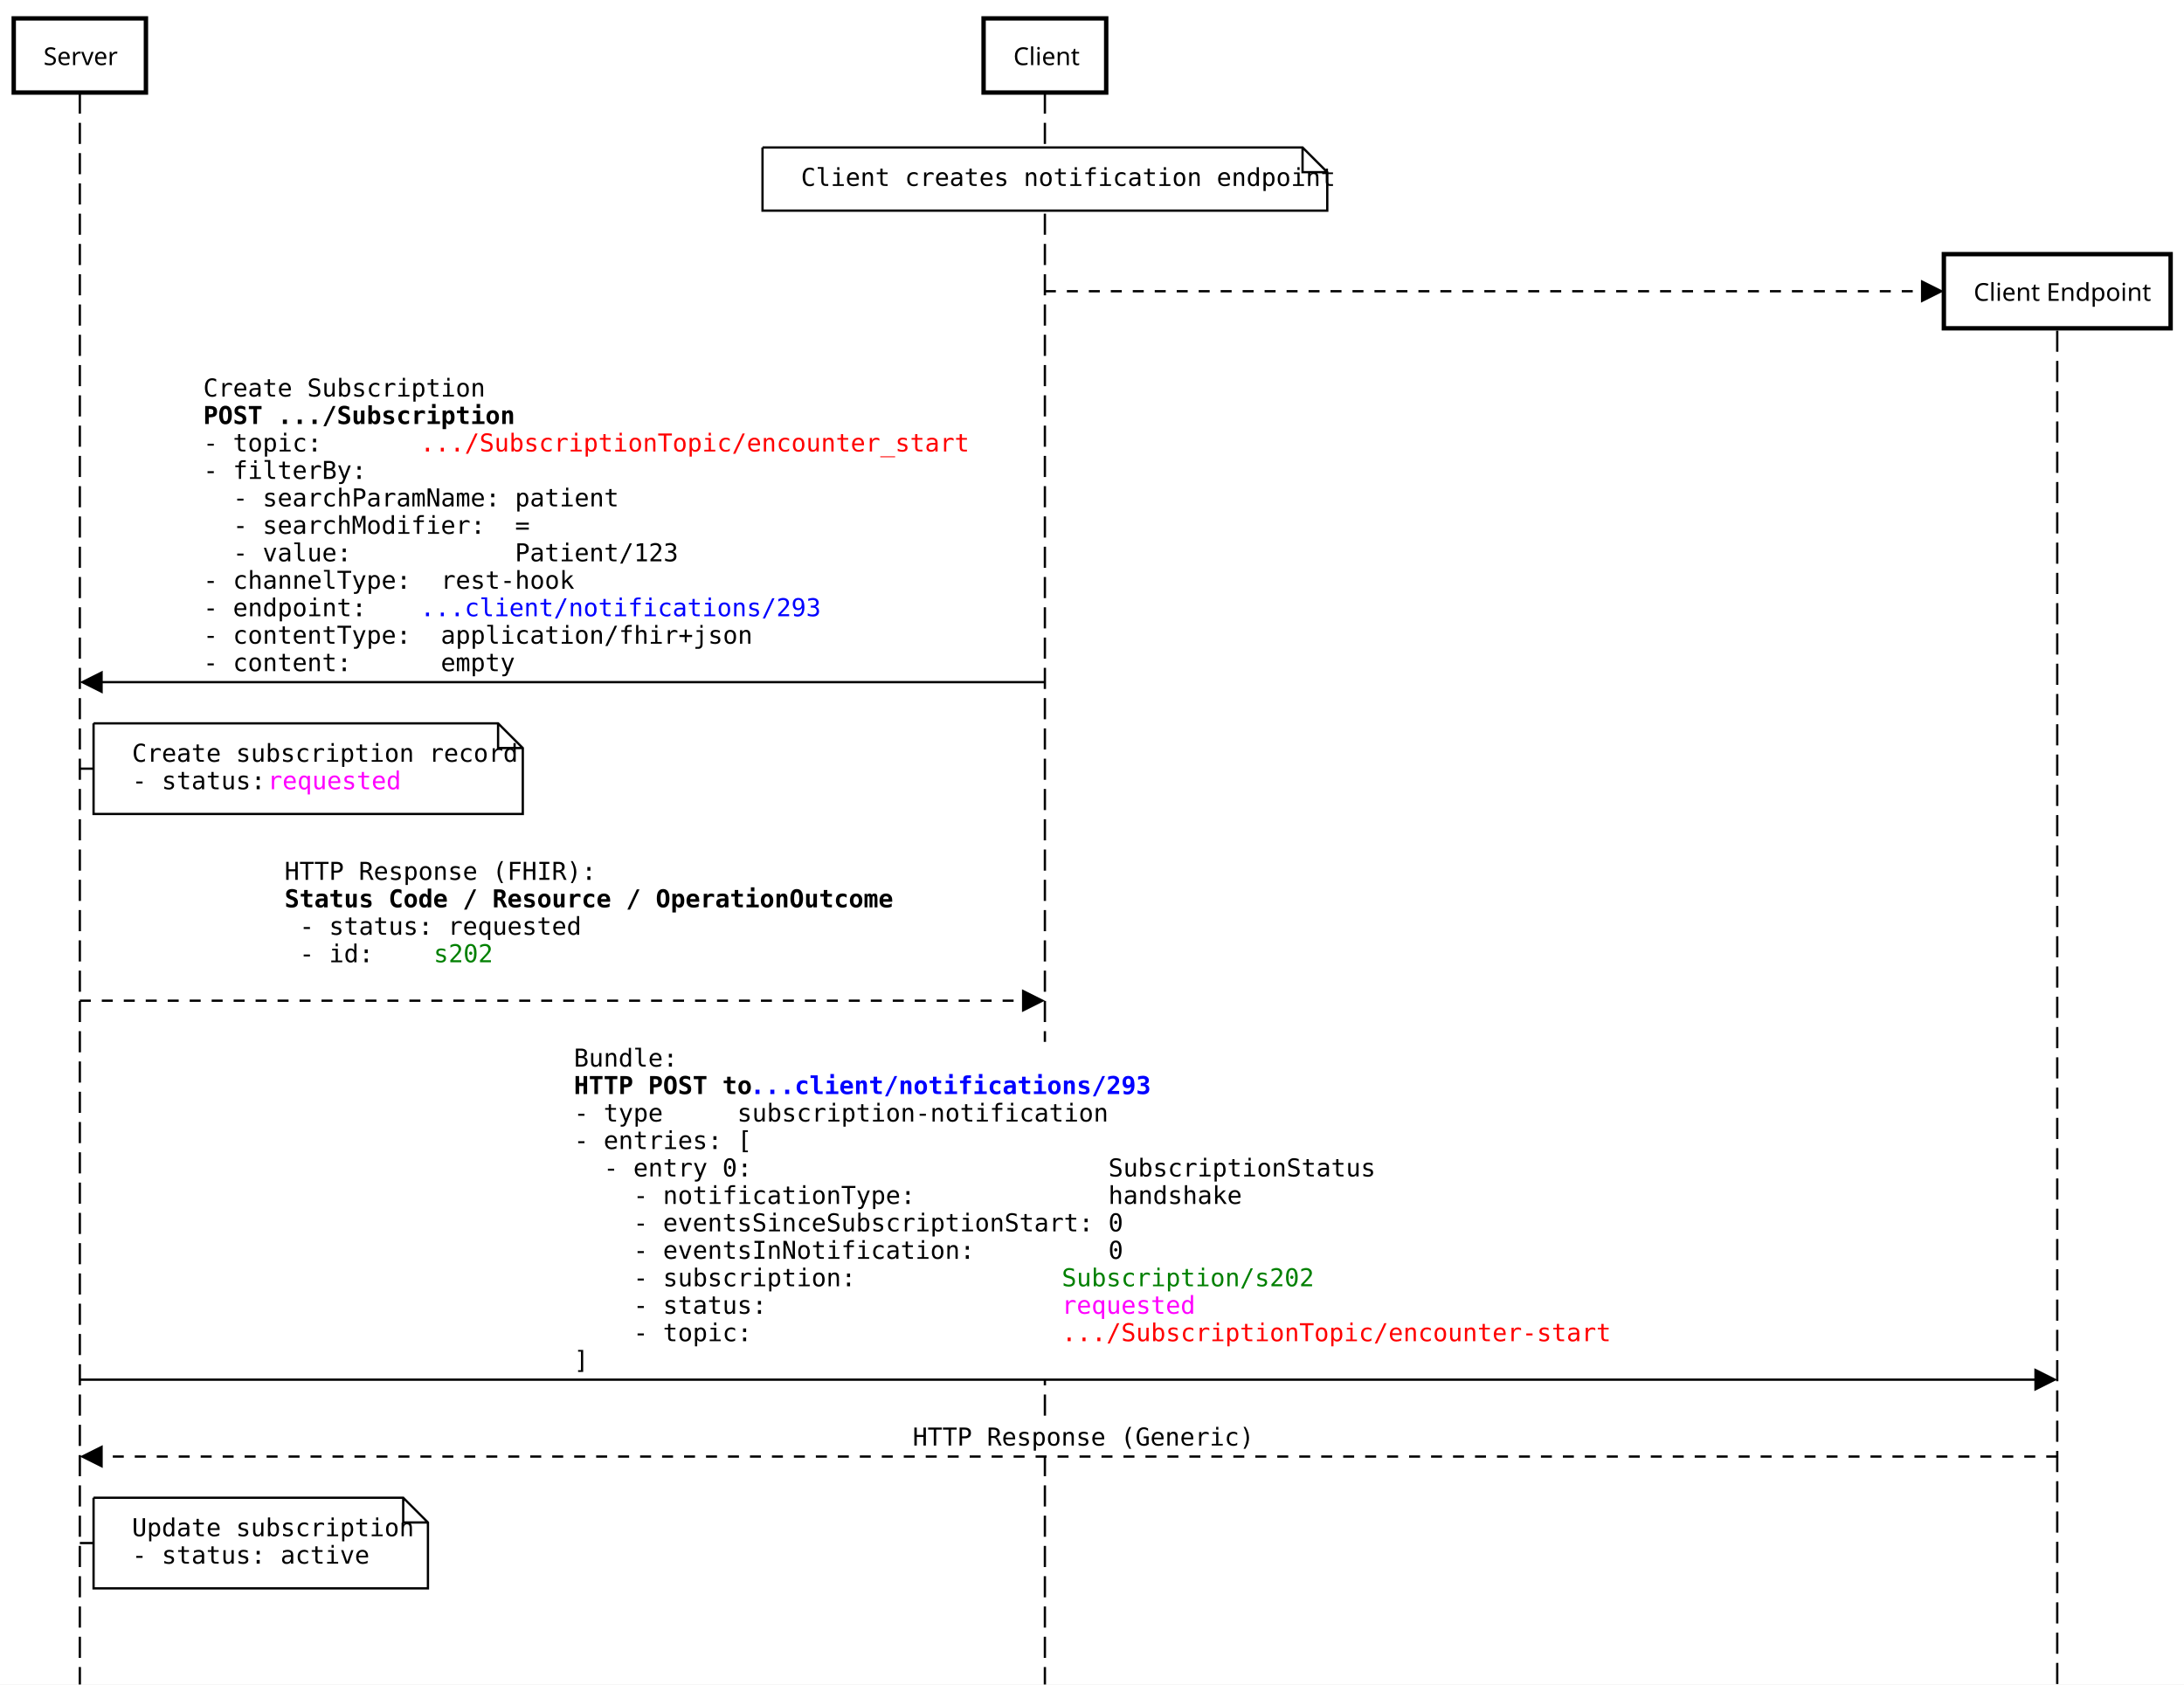
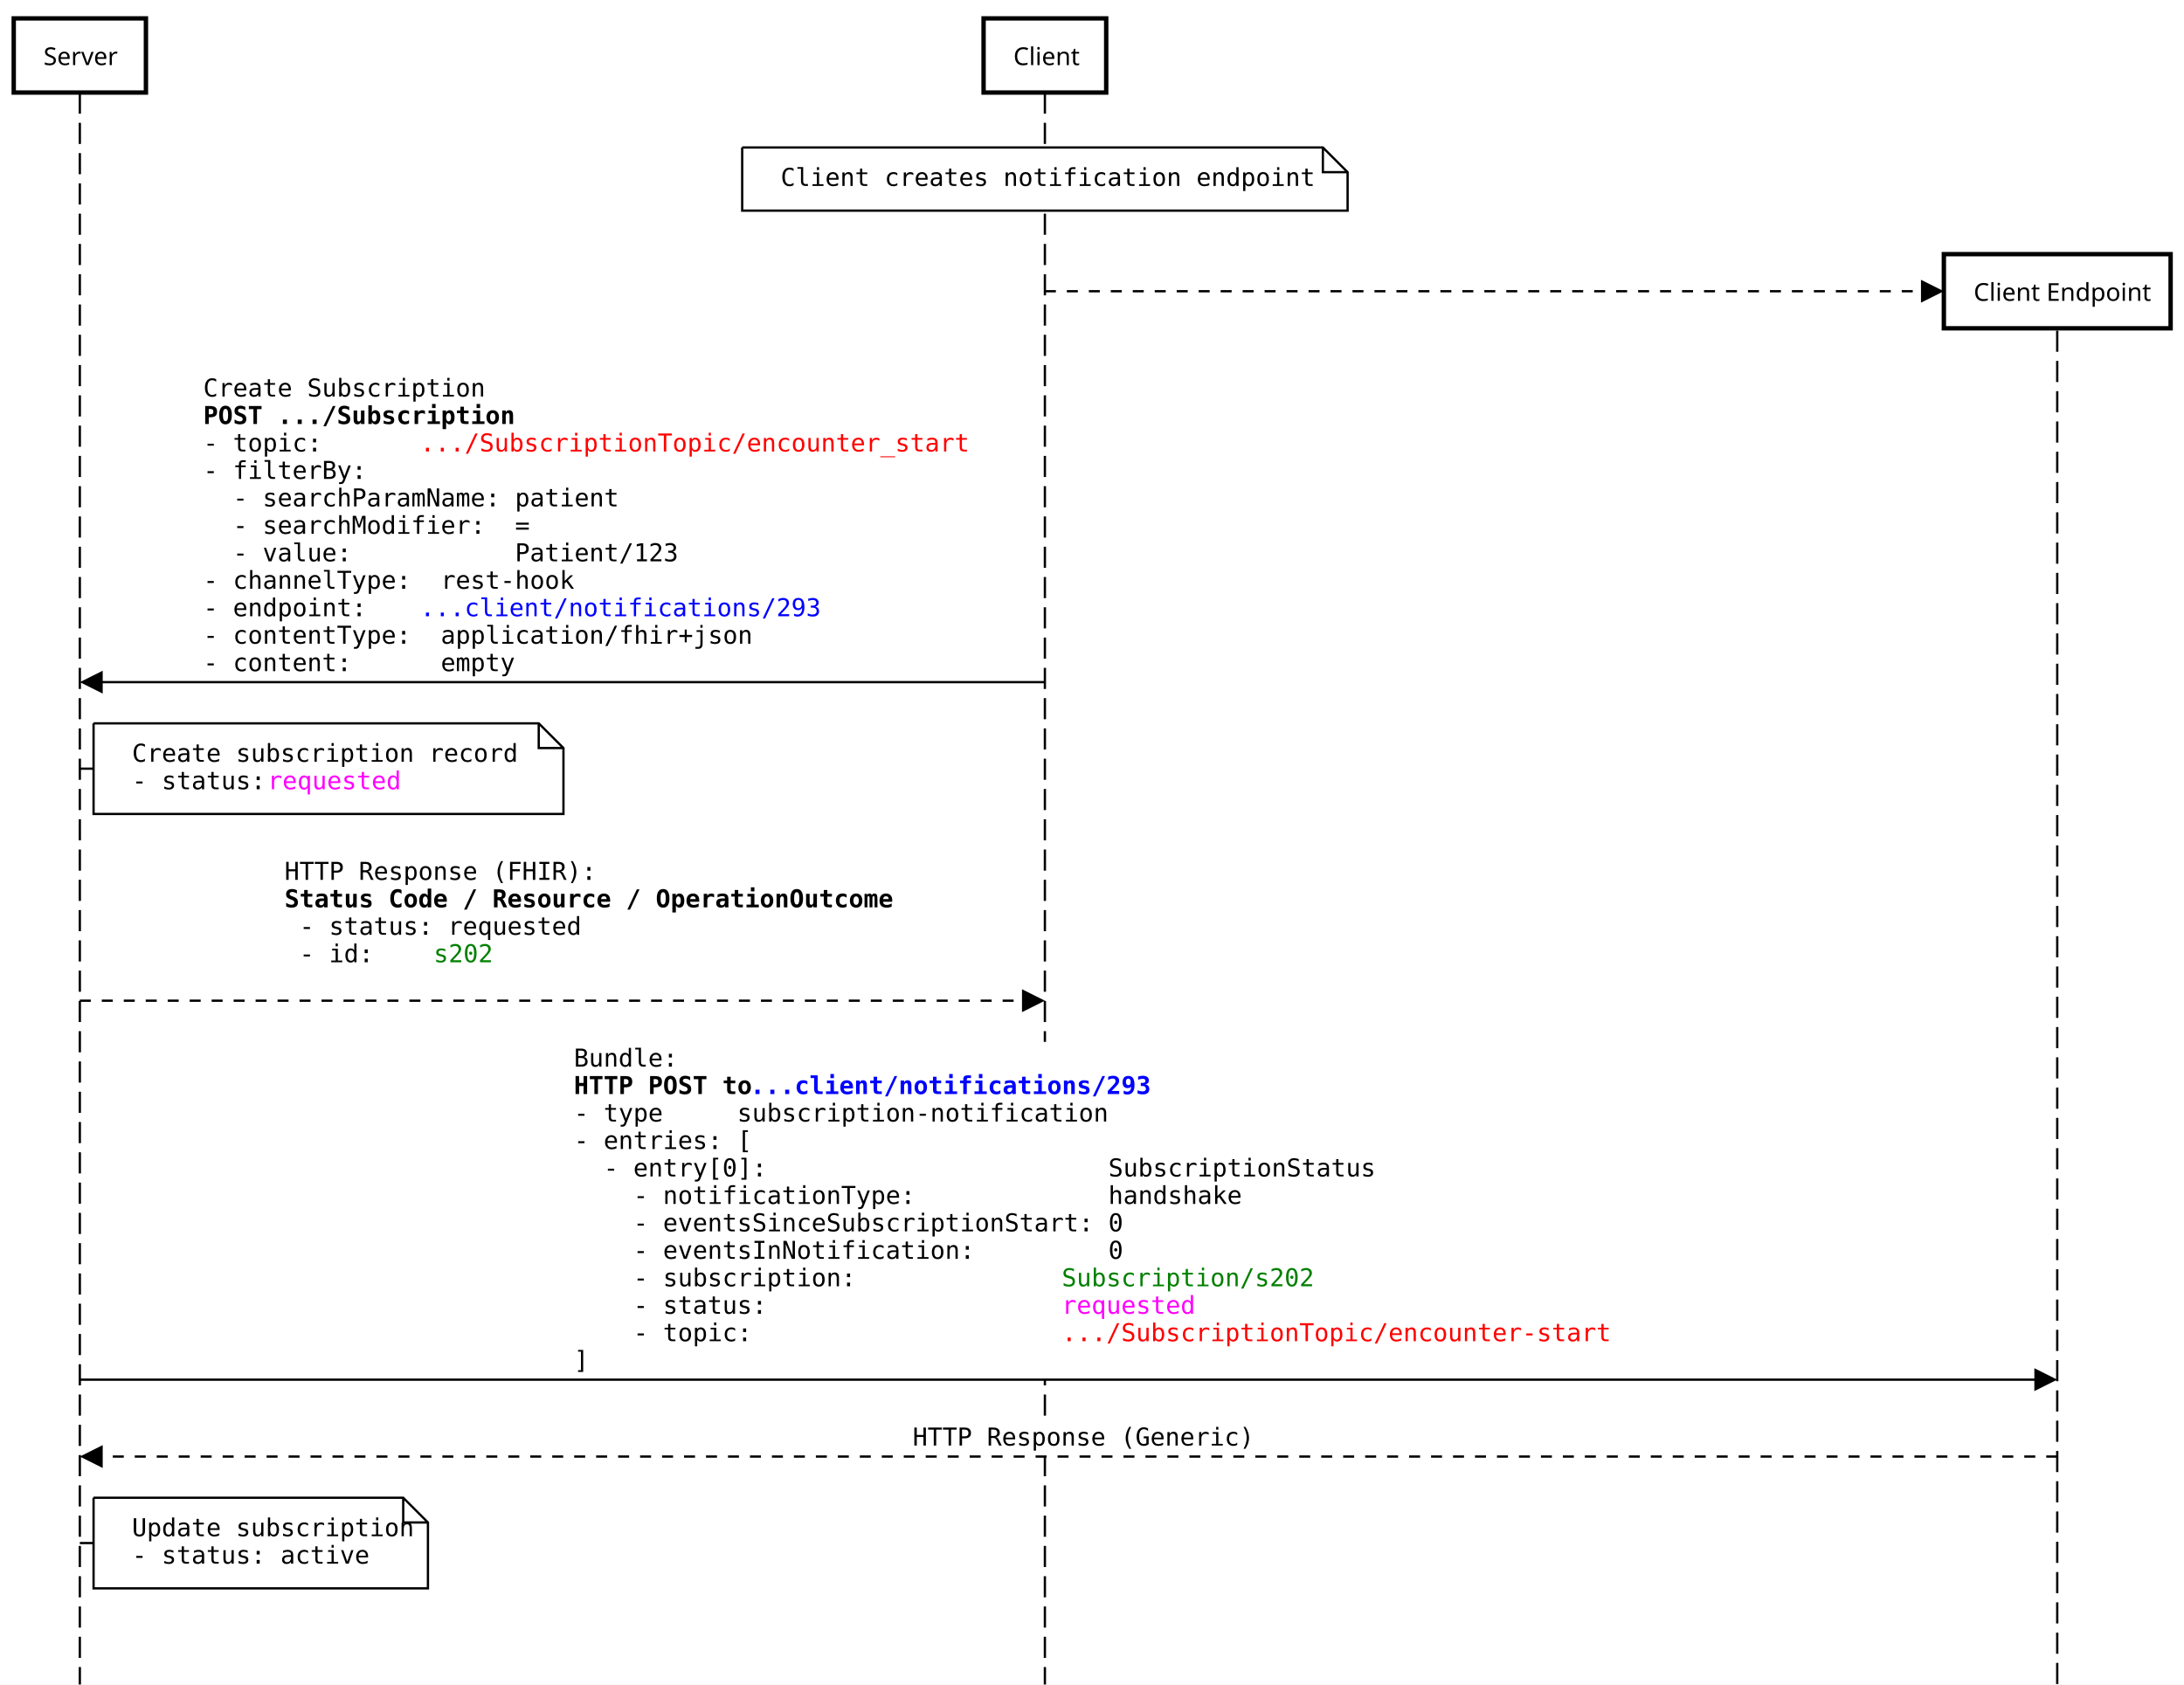
<svg xmlns="http://www.w3.org/2000/svg" version="1.1" width="1299" height="1002">
  <defs />
  <g>
    <g />
    <g />
    <g />
    <g />
    <g />
    <g />
    <g />
    <g />
    <g />
    <g />
    <g />
    <g />
    <g />
    <g />
    <g />
    <g />
    <g />
    <g />
    <g />
    <g />
    <g />
    <g />
    <g />
    <g />
    <g />
    <g />
    <g />
    <g />
    <g />
    <g />
    <g />
    <g />
    <g />
    <g />
    <g />
    <g />
    <g />
    <g />
    <g />
    <g />
    <g />
    <g />
    <g />
    <g>
      <rect fill="white" stroke="none" x="0" y="0" width="1299" height="1002" />
    </g>
    <g />
    <g>
      <path fill="none" stroke="black" paint-order="fill stroke markers" d=" M 47.48 55.05 L 47.48 1002.001" stroke-miterlimit="10" stroke-width="1.361" stroke-dasharray="12.566,5.445" />
      <path fill="none" stroke="black" paint-order="fill stroke markers" d=" M 621.481 55.05 L 621.481 1002.001" stroke-miterlimit="10" stroke-width="1.361" stroke-dasharray="12.566,5.445" />
      <path fill="none" stroke="black" paint-order="fill stroke markers" d=" M 1223.606 196.676 L 1223.606 1002.001" stroke-miterlimit="10" stroke-width="1.361" stroke-dasharray="12.566,5.445" />
    </g>
    <g>
      <path fill="none" stroke="none" />
      <g>
        <path fill="white" stroke="black" paint-order="fill stroke markers" d=" M 8.168 10.945 L 86.793 10.945 L 86.793 55.05 L 8.168 55.05 L 8.168 10.945 Z" stroke-miterlimit="10" stroke-width="2.614" stroke-dasharray="" />
      </g>
      <g>
        <g />
        <text fill="black" stroke="none" font-family="sans-serif" font-size="11pt" font-style="normal" font-weight="normal" text-decoration="normal" x="25.891" y="38.714" text-anchor="start" dominant-baseline="alphabetic" xml:space="preserve">Server</text>
      </g>
      <path fill="none" stroke="none" />
      <g>
        <path fill="white" stroke="black" paint-order="fill stroke markers" d=" M 585.017 10.945 L 657.945 10.945 L 657.945 55.05 L 585.017 55.05 L 585.017 10.945 Z" stroke-miterlimit="10" stroke-width="2.614" stroke-dasharray="" />
      </g>
      <g>
        <g />
        <text fill="black" stroke="none" font-family="sans-serif" font-size="11pt" font-style="normal" font-weight="normal" text-decoration="normal" x="602.741" y="38.714" text-anchor="start" dominant-baseline="alphabetic" xml:space="preserve">Client</text>
      </g>
    </g>
    <g>
-       <path fill="white" stroke="black" paint-order="fill stroke markers" d=" M 453.529 87.72 L 774.731 87.72 L 789.432 102.422 L 789.432 125.291 L 453.529 125.291 L 453.529 87.72 M 774.731 87.72 L 774.731 102.422 L 789.432 102.422" stroke-miterlimit="10" stroke-width="1.361" stroke-dasharray="" />
-       <g>
-         <text fill="black" stroke="none" font-family="monospace" font-size="11pt" font-style="normal" font-weight="normal" text-decoration="normal" x="476.398" y="110.589" text-anchor="start" dominant-baseline="alphabetic" xml:space="preserve">Client creates notification endpoint</text>
+       <path fill="white" stroke="black" paint-order="fill stroke markers" d=" M 441.439 87.72 L 786.821 87.72 L 801.523 102.422 L 801.523 125.291 L 441.439 125.291 L 441.439 87.72 M 786.821 87.72 L 786.821 102.422 L 801.523 102.422" stroke-miterlimit="10" stroke-width="1.361" stroke-dasharray="" />
+       <g>
+         <text fill="black" stroke="none" font-family="monospace" font-size="11pt" font-style="normal" font-weight="normal" text-decoration="normal" x="464.308" y="110.589" text-anchor="start" dominant-baseline="alphabetic" xml:space="preserve">Client creates notification endpoint   </text>
      </g>
      <path fill="none" stroke="none" />
      <g>
        <path fill="white" stroke="black" paint-order="fill stroke markers" d=" M 1156.168 151.182 L 1291.043 151.182 L 1291.043 195.287 L 1156.168 195.287 L 1156.168 151.182 Z" stroke-miterlimit="10" stroke-width="2.614" stroke-dasharray="" />
      </g>
      <g>
        <g />
        <text fill="black" stroke="none" font-family="sans-serif" font-size="11pt" font-style="normal" font-weight="normal" text-decoration="normal" x="1173.892" y="178.952" text-anchor="start" dominant-baseline="alphabetic" xml:space="preserve">Client Endpoint</text>
      </g>
      <g>
        <g>
          <rect fill="white" stroke="none" x="886.374" y="151.999" width="4.901" height="21.236" />
        </g>
        <text fill="black" stroke="none" font-family="sans-serif" font-size="11pt" font-style="normal" font-weight="normal" text-decoration="normal" x="888.825" y="166.701" text-anchor="start" dominant-baseline="alphabetic" xml:space="preserve" />
      </g>
      <g>
        <path fill="none" stroke="black" paint-order="fill stroke markers" d=" M 621.481 173.235 L 1153.446 173.235" stroke-miterlimit="10" stroke-width="1.361" stroke-dasharray="6.534" />
        <g transform="translate(1156.168,173.2348) translate(-1156.168,-173.2348)">
          <path fill="black" stroke="none" paint-order="stroke fill markers" d=" M 1142.556 166.428 L 1156.168 173.235 L 1142.556 180.041 Z" />
        </g>
      </g>
      <g>
        <g>
          <rect fill="white" stroke="none" x="118.437" y="221.179" width="158.043" height="21.236" />
        </g>
        <g>
          <rect fill="white" stroke="none" x="118.437" y="237.514" width="174.163" height="21.236" />
        </g>
        <g>
          <rect fill="white" stroke="none" x="118.437" y="253.849" width="432.088" height="21.236" />
        </g>
        <g>
          <rect fill="white" stroke="none" x="118.437" y="270.184" width="93.562" height="21.236" />
        </g>
        <g>
          <rect fill="white" stroke="none" x="118.437" y="286.519" width="230.584" height="21.236" />
        </g>
        <g>
          <rect fill="white" stroke="none" x="118.437" y="302.855" width="182.224" height="21.236" />
        </g>
        <g>
          <rect fill="white" stroke="none" x="118.437" y="319.19" width="262.825" height="21.236" />
        </g>
        <g>
          <rect fill="white" stroke="none" x="118.437" y="335.525" width="206.404" height="21.236" />
        </g>
        <g>
          <rect fill="white" stroke="none" x="118.437" y="351.86" width="351.486" height="21.236" />
        </g>
        <g>
          <rect fill="white" stroke="none" x="118.437" y="368.195" width="303.126" height="21.236" />
        </g>
        <g>
          <rect fill="white" stroke="none" x="118.437" y="384.531" width="174.163" height="21.236" />
        </g>
        <text fill="black" stroke="none" font-family="monospace" font-size="11pt" font-style="normal" font-weight="normal" text-decoration="normal" x="120.887" y="235.88" text-anchor="start" dominant-baseline="alphabetic" xml:space="preserve">Create Subscription</text>
        <text fill="black" stroke="none" font-family="monospace" font-size="11pt" font-style="normal" font-weight="bold" text-decoration="normal" x="120.887" y="252.216" text-anchor="start" dominant-baseline="alphabetic" xml:space="preserve">POST .../Subscription</text>
        <text fill="black" stroke="none" font-family="monospace" font-size="11pt" font-style="normal" font-weight="normal" text-decoration="normal" x="120.887" y="268.551" text-anchor="start" dominant-baseline="alphabetic" xml:space="preserve">- topic:        </text>
        <text fill="red" stroke="none" font-family="monospace" font-size="11pt" font-style="normal" font-weight="normal" text-decoration="normal" x="249.849" y="268.551" text-anchor="start" dominant-baseline="alphabetic" xml:space="preserve">.../SubscriptionTopic/encounter_start</text>
        <text fill="black" stroke="none" font-family="monospace" font-size="11pt" font-style="normal" font-weight="normal" text-decoration="normal" x="120.887" y="284.886" text-anchor="start" dominant-baseline="alphabetic" xml:space="preserve">- filterBy:</text>
        <text fill="black" stroke="none" font-family="monospace" font-size="11pt" font-style="normal" font-weight="normal" text-decoration="normal" x="120.887" y="301.221" text-anchor="start" dominant-baseline="alphabetic" xml:space="preserve">  - searchParamName: patient</text>
        <text fill="black" stroke="none" font-family="monospace" font-size="11pt" font-style="normal" font-weight="normal" text-decoration="normal" x="120.887" y="317.556" text-anchor="start" dominant-baseline="alphabetic" xml:space="preserve">  - searchModifier:  =</text>
        <text fill="black" stroke="none" font-family="monospace" font-size="11pt" font-style="normal" font-weight="normal" text-decoration="normal" x="120.887" y="333.892" text-anchor="start" dominant-baseline="alphabetic" xml:space="preserve">  - value:           Patient/123</text>
        <text fill="black" stroke="none" font-family="monospace" font-size="11pt" font-style="normal" font-weight="normal" text-decoration="normal" x="120.887" y="350.227" text-anchor="start" dominant-baseline="alphabetic" xml:space="preserve">- channelType:  rest-hook</text>
        <text fill="black" stroke="none" font-family="monospace" font-size="11pt" font-style="normal" font-weight="normal" text-decoration="normal" x="120.887" y="366.562" text-anchor="start" dominant-baseline="alphabetic" xml:space="preserve">- endpoint:     </text>
        <text fill="blue" stroke="none" font-family="monospace" font-size="11pt" font-style="normal" font-weight="normal" text-decoration="normal" x="249.849" y="366.562" text-anchor="start" dominant-baseline="alphabetic" xml:space="preserve">...client/notifications/293</text>
        <text fill="black" stroke="none" font-family="monospace" font-size="11pt" font-style="normal" font-weight="normal" text-decoration="normal" x="120.887" y="382.897" text-anchor="start" dominant-baseline="alphabetic" xml:space="preserve">- contentType:  application/fhir+json</text>
        <text fill="black" stroke="none" font-family="monospace" font-size="11pt" font-style="normal" font-weight="normal" text-decoration="normal" x="120.887" y="399.232" text-anchor="start" dominant-baseline="alphabetic" xml:space="preserve">- content:      empty</text>
      </g>
      <g>
        <path fill="none" stroke="black" paint-order="fill stroke markers" d=" M 621.481 405.766 L 50.203 405.766" stroke-miterlimit="10" stroke-width="1.361" stroke-dasharray="" />
        <g transform="translate(47.4804,405.7664) translate(-47.4804,-405.7664)">
          <path fill="black" stroke="none" paint-order="stroke fill markers" d=" M 61.093 398.96 L 47.48 405.766 L 61.093 412.573 Z" />
        </g>
      </g>
-       <path fill="white" stroke="black" paint-order="fill stroke markers" d=" M 47.48 457.222 L 55.648 457.222 M 55.648 430.269 L 296.248 430.269 L 310.95 444.971 L 310.95 484.175 L 55.648 484.175 L 55.648 430.269 M 296.248 430.269 L 296.248 444.971 L 310.95 444.971" stroke-miterlimit="10" stroke-width="1.361" stroke-dasharray="" />
-       <g>
-         <text fill="black" stroke="none" font-family="monospace" font-size="11pt" font-style="normal" font-weight="normal" text-decoration="normal" x="78.517" y="453.139" text-anchor="start" dominant-baseline="alphabetic" xml:space="preserve">Create subscription record</text>
+       <path fill="white" stroke="black" paint-order="fill stroke markers" d=" M 47.48 457.222 L 55.648 457.222 M 55.648 430.269 L 320.429 430.269 L 335.13 444.971 L 335.13 484.175 L 55.648 484.175 L 55.648 430.269 M 320.429 430.269 L 320.429 444.971 L 335.13 444.971" stroke-miterlimit="10" stroke-width="1.361" stroke-dasharray="" />
+       <g>
+         <text fill="black" stroke="none" font-family="monospace" font-size="11pt" font-style="normal" font-weight="normal" text-decoration="normal" x="78.517" y="453.139" text-anchor="start" dominant-baseline="alphabetic" xml:space="preserve">Create subscription record   </text>
        <text fill="black" stroke="none" font-family="monospace" font-size="11pt" font-style="normal" font-weight="normal" text-decoration="normal" x="78.517" y="469.474" text-anchor="start" dominant-baseline="alphabetic" xml:space="preserve">- status: </text>
        <text fill="magenta" stroke="none" font-family="monospace" font-size="11pt" font-style="normal" font-weight="normal" text-decoration="normal" x="159.119" y="469.474" text-anchor="start" dominant-baseline="alphabetic" xml:space="preserve">requested</text>
      </g>
      <g>
        <g>
          <rect fill="white" stroke="none" x="166.798" y="508.678" width="174.163" height="21.236" />
        </g>
        <g>
          <rect fill="white" stroke="none" x="166.798" y="525.013" width="335.366" height="21.236" />
        </g>
        <g>
          <rect fill="white" stroke="none" x="166.798" y="541.349" width="166.103" height="21.236" />
        </g>
        <g>
          <rect fill="white" stroke="none" x="166.798" y="557.684" width="125.803" height="21.236" />
        </g>
        <g>
          <rect fill="white" stroke="none" x="166.798" y="574.019" width="4.901" height="4.901" />
        </g>
        <g>
          <rect fill="white" stroke="none" x="166.798" y="574.019" width="4.901" height="21.236" />
        </g>
        <text fill="black" stroke="none" font-family="monospace" font-size="11pt" font-style="normal" font-weight="normal" text-decoration="normal" x="169.248" y="523.38" text-anchor="start" dominant-baseline="alphabetic" xml:space="preserve">HTTP Response (FHIR):</text>
        <text fill="black" stroke="none" font-family="monospace" font-size="11pt" font-style="normal" font-weight="bold" text-decoration="normal" x="169.248" y="539.715" text-anchor="start" dominant-baseline="alphabetic" xml:space="preserve">Status Code / Resource / OperationOutcome</text>
        <text fill="black" stroke="none" font-family="monospace" font-size="11pt" font-style="normal" font-weight="normal" text-decoration="normal" x="169.248" y="556.05" text-anchor="start" dominant-baseline="alphabetic" xml:space="preserve"> - status: requested</text>
        <text fill="black" stroke="none" font-family="monospace" font-size="11pt" font-style="normal" font-weight="normal" text-decoration="normal" x="169.248" y="572.386" text-anchor="start" dominant-baseline="alphabetic" xml:space="preserve"> - id:     </text>
        <text fill="green" stroke="none" font-family="monospace" font-size="11pt" font-style="normal" font-weight="normal" text-decoration="normal" x="257.909" y="572.386" text-anchor="start" dominant-baseline="alphabetic" xml:space="preserve">s202</text>
        <text fill="black" stroke="none" font-family="sans-serif" font-size="11pt" font-style="normal" font-weight="normal" text-decoration="normal" x="169.248" y="588.721" text-anchor="start" dominant-baseline="alphabetic" xml:space="preserve" />
      </g>
      <g>
        <path fill="none" stroke="black" paint-order="fill stroke markers" d=" M 47.48 595.255 L 618.758 595.255" stroke-miterlimit="10" stroke-width="1.361" stroke-dasharray="6.534" />
        <g transform="translate(621.4807,595.2548) translate(-621.4807,-595.2548)">
          <path fill="black" stroke="none" paint-order="stroke fill markers" d=" M 607.868 588.448 L 621.481 595.255 L 607.868 602.061 Z" />
        </g>
      </g>
      <g>
        <g>
          <rect fill="white" stroke="none" x="338.898" y="619.758" width="351.486" height="21.236" />
        </g>
        <g>
          <rect fill="white" stroke="none" x="338.898" y="636.093" width="327.306" height="21.236" />
        </g>
        <g>
          <rect fill="white" stroke="none" x="338.898" y="652.428" width="295.065" height="21.236" />
        </g>
        <g>
          <rect fill="white" stroke="none" x="338.898" y="668.763" width="303.125" height="21.236" />
        </g>
        <g>
          <rect fill="white" stroke="none" x="338.898" y="685.098" width="440.148" height="21.236" />
        </g>
        <g>
          <rect fill="white" stroke="none" x="338.898" y="701.434" width="367.607" height="21.236" />
        </g>
        <g>
          <rect fill="white" stroke="none" x="338.898" y="717.769" width="303.126" height="21.236" />
        </g>
        <g>
          <rect fill="white" stroke="none" x="338.898" y="734.104" width="303.125" height="21.236" />
        </g>
        <g>
          <rect fill="white" stroke="none" x="338.898" y="750.439" width="432.088" height="21.236" />
        </g>
        <g>
          <rect fill="white" stroke="none" x="338.898" y="766.774" width="367.607" height="21.236" />
        </g>
        <g>
          <rect fill="white" stroke="none" x="338.898" y="783.11" width="593.29" height="21.236" />
        </g>
        <g>
          <rect fill="white" stroke="none" x="338.898" y="799.445" width="327.306" height="21.236" />
        </g>
        <text fill="black" stroke="none" font-family="monospace" font-size="11pt" font-style="normal" font-weight="normal" text-decoration="normal" x="341.348" y="634.459" text-anchor="start" dominant-baseline="alphabetic" xml:space="preserve">Bundle:                                    </text>
        <text fill="black" stroke="none" font-family="monospace" font-size="11pt" font-style="normal" font-weight="bold" text-decoration="normal" x="341.348" y="650.794" text-anchor="start" dominant-baseline="alphabetic" xml:space="preserve">HTTP POST to </text>
        <text fill="blue" stroke="none" font-family="monospace" font-size="11pt" font-style="normal" font-weight="bold" text-decoration="normal" x="446.13" y="650.794" text-anchor="start" dominant-baseline="alphabetic" xml:space="preserve">...client/notifications/293</text>
        <text fill="black" stroke="none" font-family="monospace" font-size="11pt" font-style="normal" font-weight="normal" text-decoration="normal" x="341.348" y="667.13" text-anchor="start" dominant-baseline="alphabetic" xml:space="preserve">- type     subscription-notification</text>
        <text fill="black" stroke="none" font-family="monospace" font-size="11pt" font-style="normal" font-weight="normal" text-decoration="normal" x="341.348" y="683.465" text-anchor="start" dominant-baseline="alphabetic" xml:space="preserve">- entries: [                         </text>
-         <text fill="black" stroke="none" font-family="monospace" font-size="11pt" font-style="normal" font-weight="normal" text-decoration="normal" x="341.348" y="699.8" text-anchor="start" dominant-baseline="alphabetic" xml:space="preserve">  - entry 0:                        SubscriptionStatus</text>
+         <text fill="black" stroke="none" font-family="monospace" font-size="11pt" font-style="normal" font-weight="normal" text-decoration="normal" x="341.348" y="699.8" text-anchor="start" dominant-baseline="alphabetic" xml:space="preserve">  - entry[0]:                       SubscriptionStatus</text>
        <text fill="black" stroke="none" font-family="monospace" font-size="11pt" font-style="normal" font-weight="normal" text-decoration="normal" x="341.348" y="716.135" text-anchor="start" dominant-baseline="alphabetic" xml:space="preserve">    - notificationType:             handshake</text>
        <text fill="black" stroke="none" font-family="monospace" font-size="11pt" font-style="normal" font-weight="normal" text-decoration="normal" x="341.348" y="732.471" text-anchor="start" dominant-baseline="alphabetic" xml:space="preserve">    - eventsSinceSubscriptionStart: 0</text>
        <text fill="black" stroke="none" font-family="monospace" font-size="11pt" font-style="normal" font-weight="normal" text-decoration="normal" x="341.348" y="748.806" text-anchor="start" dominant-baseline="alphabetic" xml:space="preserve">    - eventsInNotification:         0</text>
        <text fill="black" stroke="none" font-family="monospace" font-size="11pt" font-style="normal" font-weight="normal" text-decoration="normal" x="341.348" y="765.141" text-anchor="start" dominant-baseline="alphabetic" xml:space="preserve">    - subscription:                 </text>
        <text fill="green" stroke="none" font-family="monospace" font-size="11pt" font-style="normal" font-weight="normal" text-decoration="normal" x="631.513" y="765.141" text-anchor="start" dominant-baseline="alphabetic" xml:space="preserve">Subscription/s202</text>
        <text fill="black" stroke="none" font-family="monospace" font-size="11pt" font-style="normal" font-weight="normal" text-decoration="normal" x="341.348" y="781.476" text-anchor="start" dominant-baseline="alphabetic" xml:space="preserve">    - status:                       </text>
        <text fill="magenta" stroke="none" font-family="monospace" font-size="11pt" font-style="normal" font-weight="normal" text-decoration="normal" x="631.513" y="781.476" text-anchor="start" dominant-baseline="alphabetic" xml:space="preserve">requested</text>
        <text fill="black" stroke="none" font-family="monospace" font-size="11pt" font-style="normal" font-weight="normal" text-decoration="normal" x="341.348" y="797.811" text-anchor="start" dominant-baseline="alphabetic" xml:space="preserve">    - topic:                        </text>
        <text fill="red" stroke="none" font-family="monospace" font-size="11pt" font-style="normal" font-weight="normal" text-decoration="normal" x="631.513" y="797.811" text-anchor="start" dominant-baseline="alphabetic" xml:space="preserve">.../SubscriptionTopic/encounter-start</text>
        <text fill="black" stroke="none" font-family="monospace" font-size="11pt" font-style="normal" font-weight="normal" text-decoration="normal" x="341.348" y="814.147" text-anchor="start" dominant-baseline="alphabetic" xml:space="preserve">]                                       </text>
      </g>
      <g>
        <path fill="none" stroke="black" paint-order="fill stroke markers" d=" M 47.48 820.681 L 1220.883 820.681" stroke-miterlimit="10" stroke-width="1.361" stroke-dasharray="" />
        <g transform="translate(1223.606,820.6806) translate(-1223.606,-820.6806)">
          <path fill="black" stroke="none" paint-order="stroke fill markers" d=" M 1209.993 813.874 L 1223.606 820.681 L 1209.993 827.487 Z" />
        </g>
      </g>
      <g>
        <g>
          <rect fill="white" stroke="none" x="540.401" y="845.183" width="190.284" height="21.236" />
        </g>
        <text fill="black" stroke="none" font-family="monospace" font-size="11pt" font-style="normal" font-weight="normal" text-decoration="normal" x="542.851" y="859.885" text-anchor="start" dominant-baseline="alphabetic" xml:space="preserve">HTTP Response (Generic)</text>
      </g>
      <g>
        <path fill="none" stroke="black" paint-order="fill stroke markers" d=" M 1223.606 866.419 L 50.203 866.419" stroke-miterlimit="10" stroke-width="1.361" stroke-dasharray="6.534" />
        <g transform="translate(47.4804,866.4192) translate(-47.4804,-866.4192)">
          <path fill="black" stroke="none" paint-order="stroke fill markers" d=" M 61.093 859.613 L 47.48 866.419 L 61.093 873.226 Z" />
        </g>
      </g>
      <path fill="white" stroke="black" paint-order="fill stroke markers" d=" M 47.48 917.875 L 55.648 917.875 M 55.648 890.922 L 239.827 890.922 L 254.529 905.624 L 254.529 944.828 L 55.648 944.828 L 55.648 890.922 M 239.827 890.922 L 239.827 905.624 L 254.529 905.624" stroke-miterlimit="10" stroke-width="1.361" stroke-dasharray="" />
      <g>
        <text fill="black" stroke="none" font-family="monospace" font-size="11pt" font-style="normal" font-weight="normal" text-decoration="normal" x="78.517" y="913.791" text-anchor="start" dominant-baseline="alphabetic" xml:space="preserve">Update subscription</text>
        <text fill="black" stroke="none" font-family="monospace" font-size="11pt" font-style="normal" font-weight="normal" text-decoration="normal" x="78.517" y="930.126" text-anchor="start" dominant-baseline="alphabetic" xml:space="preserve">- status: active</text>
      </g>
    </g>
    <g />
    <g />
  </g>
</svg>
